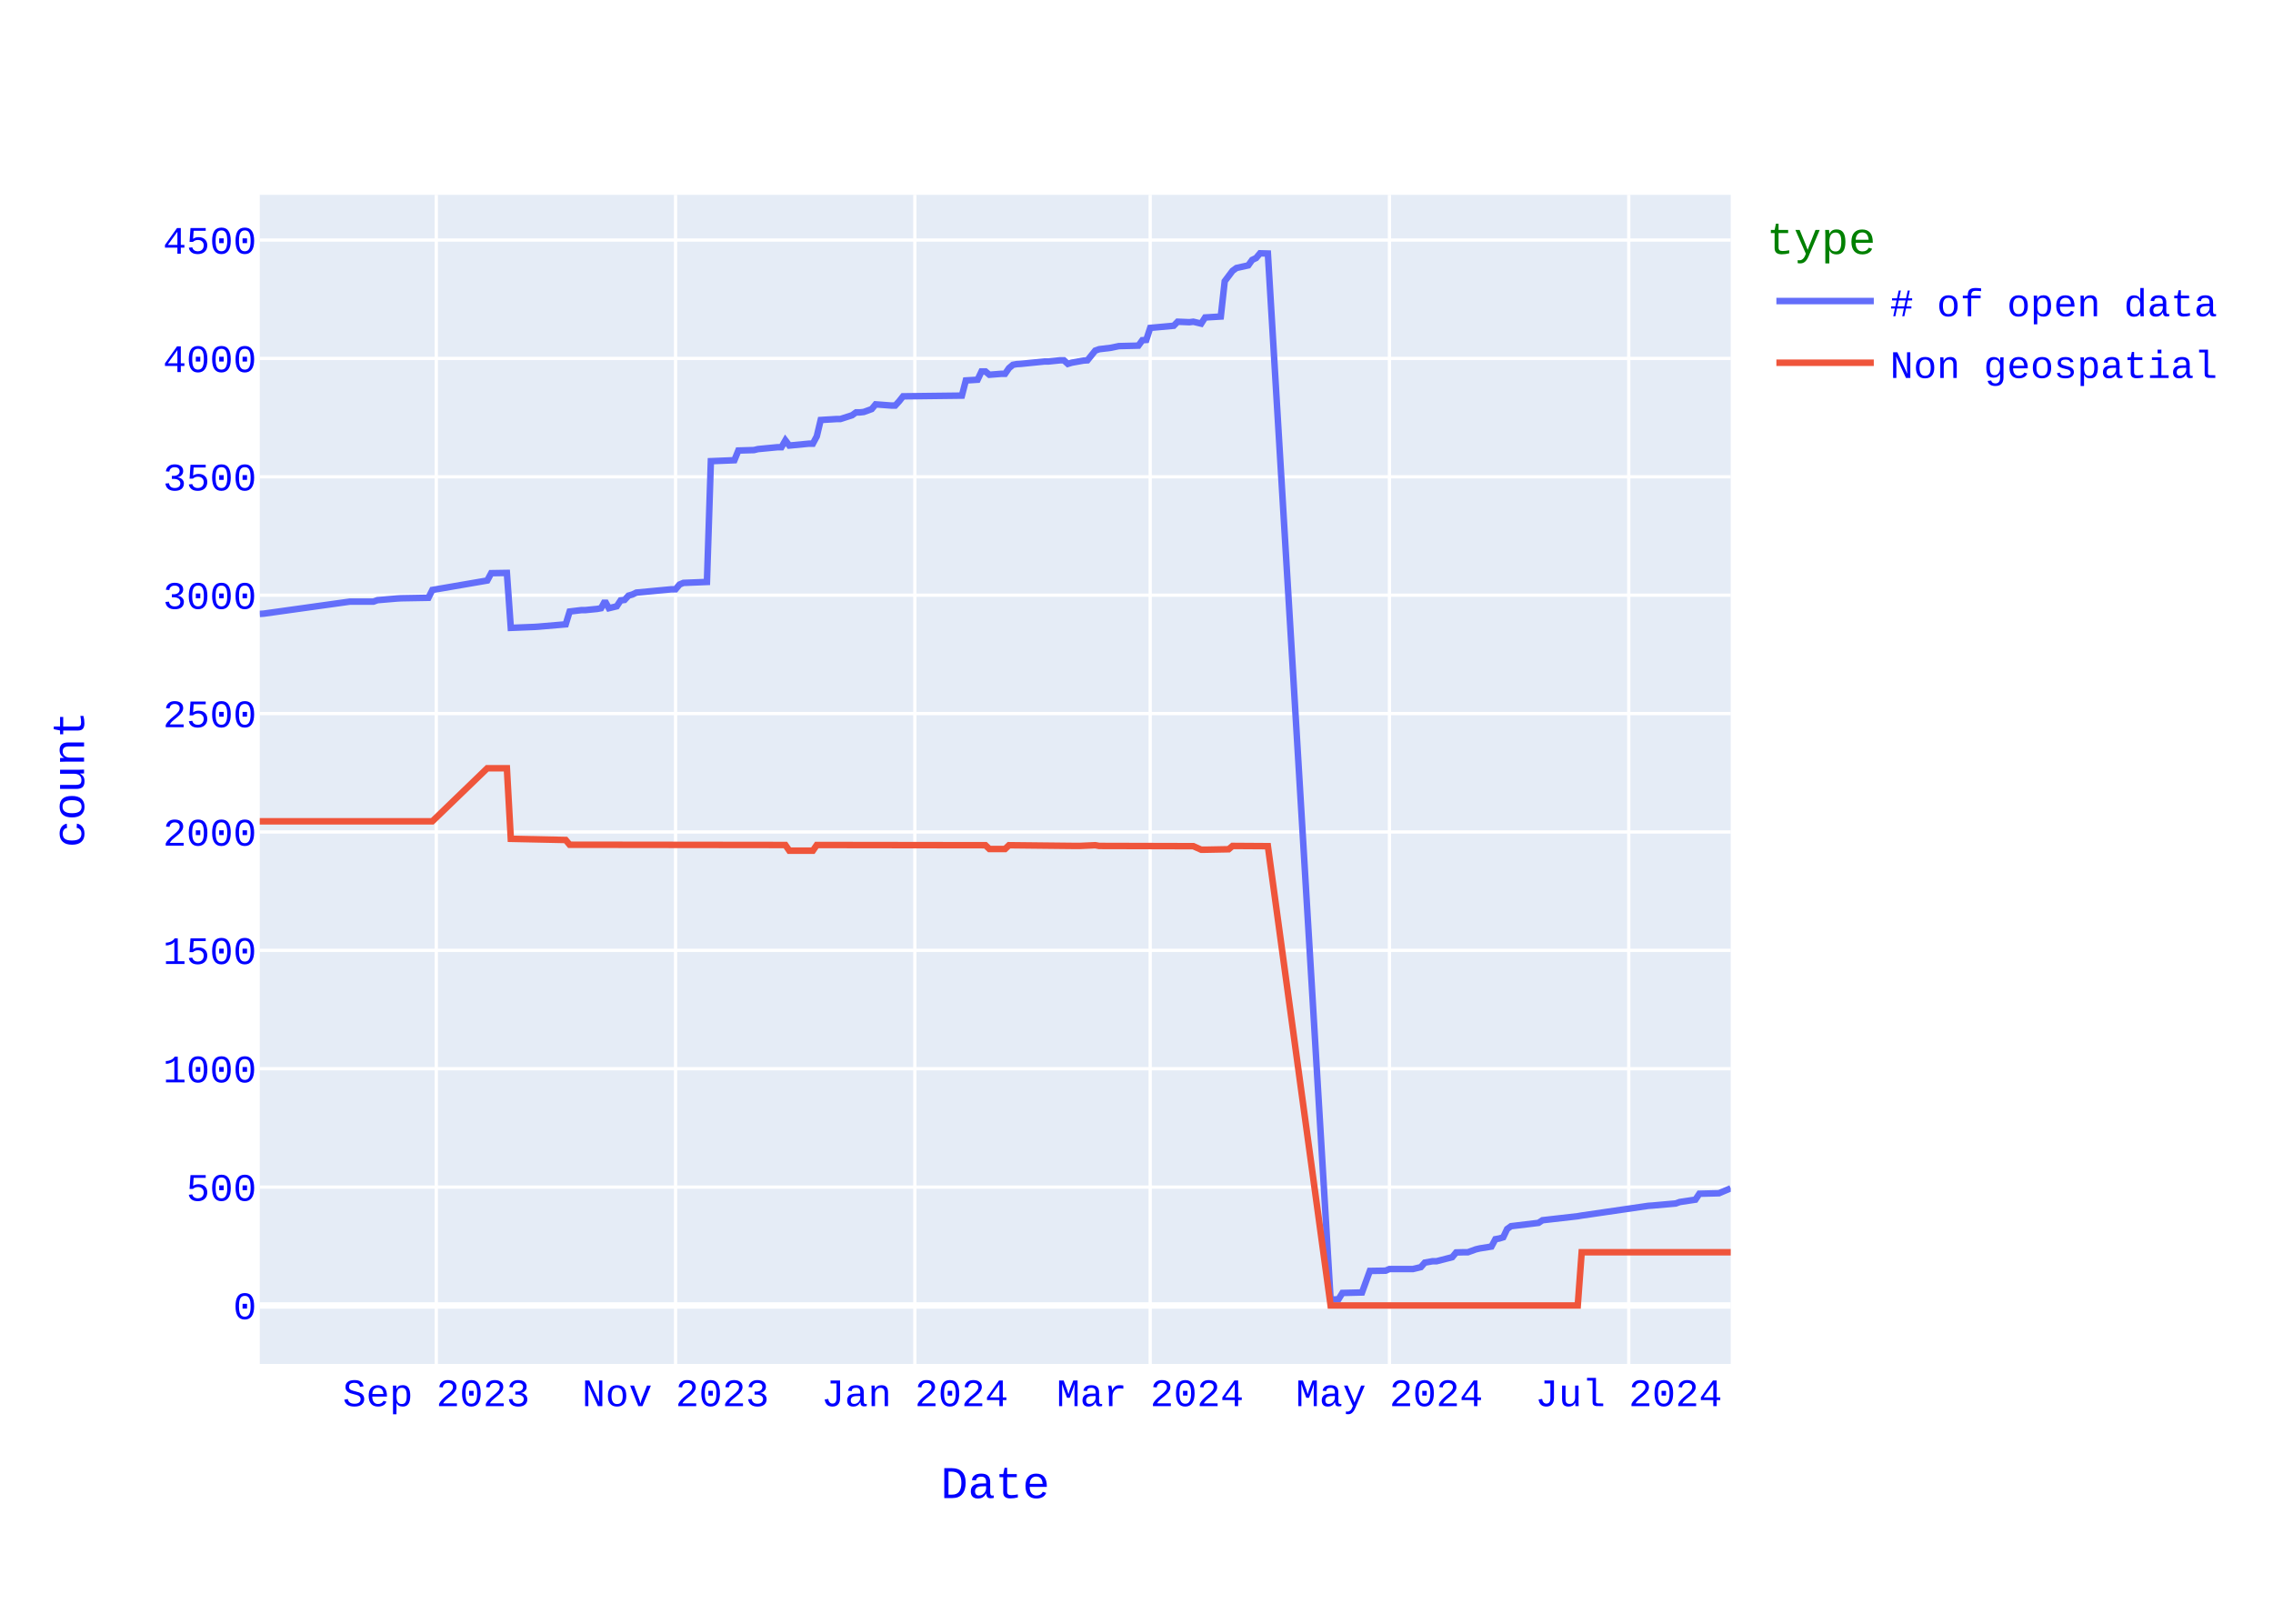
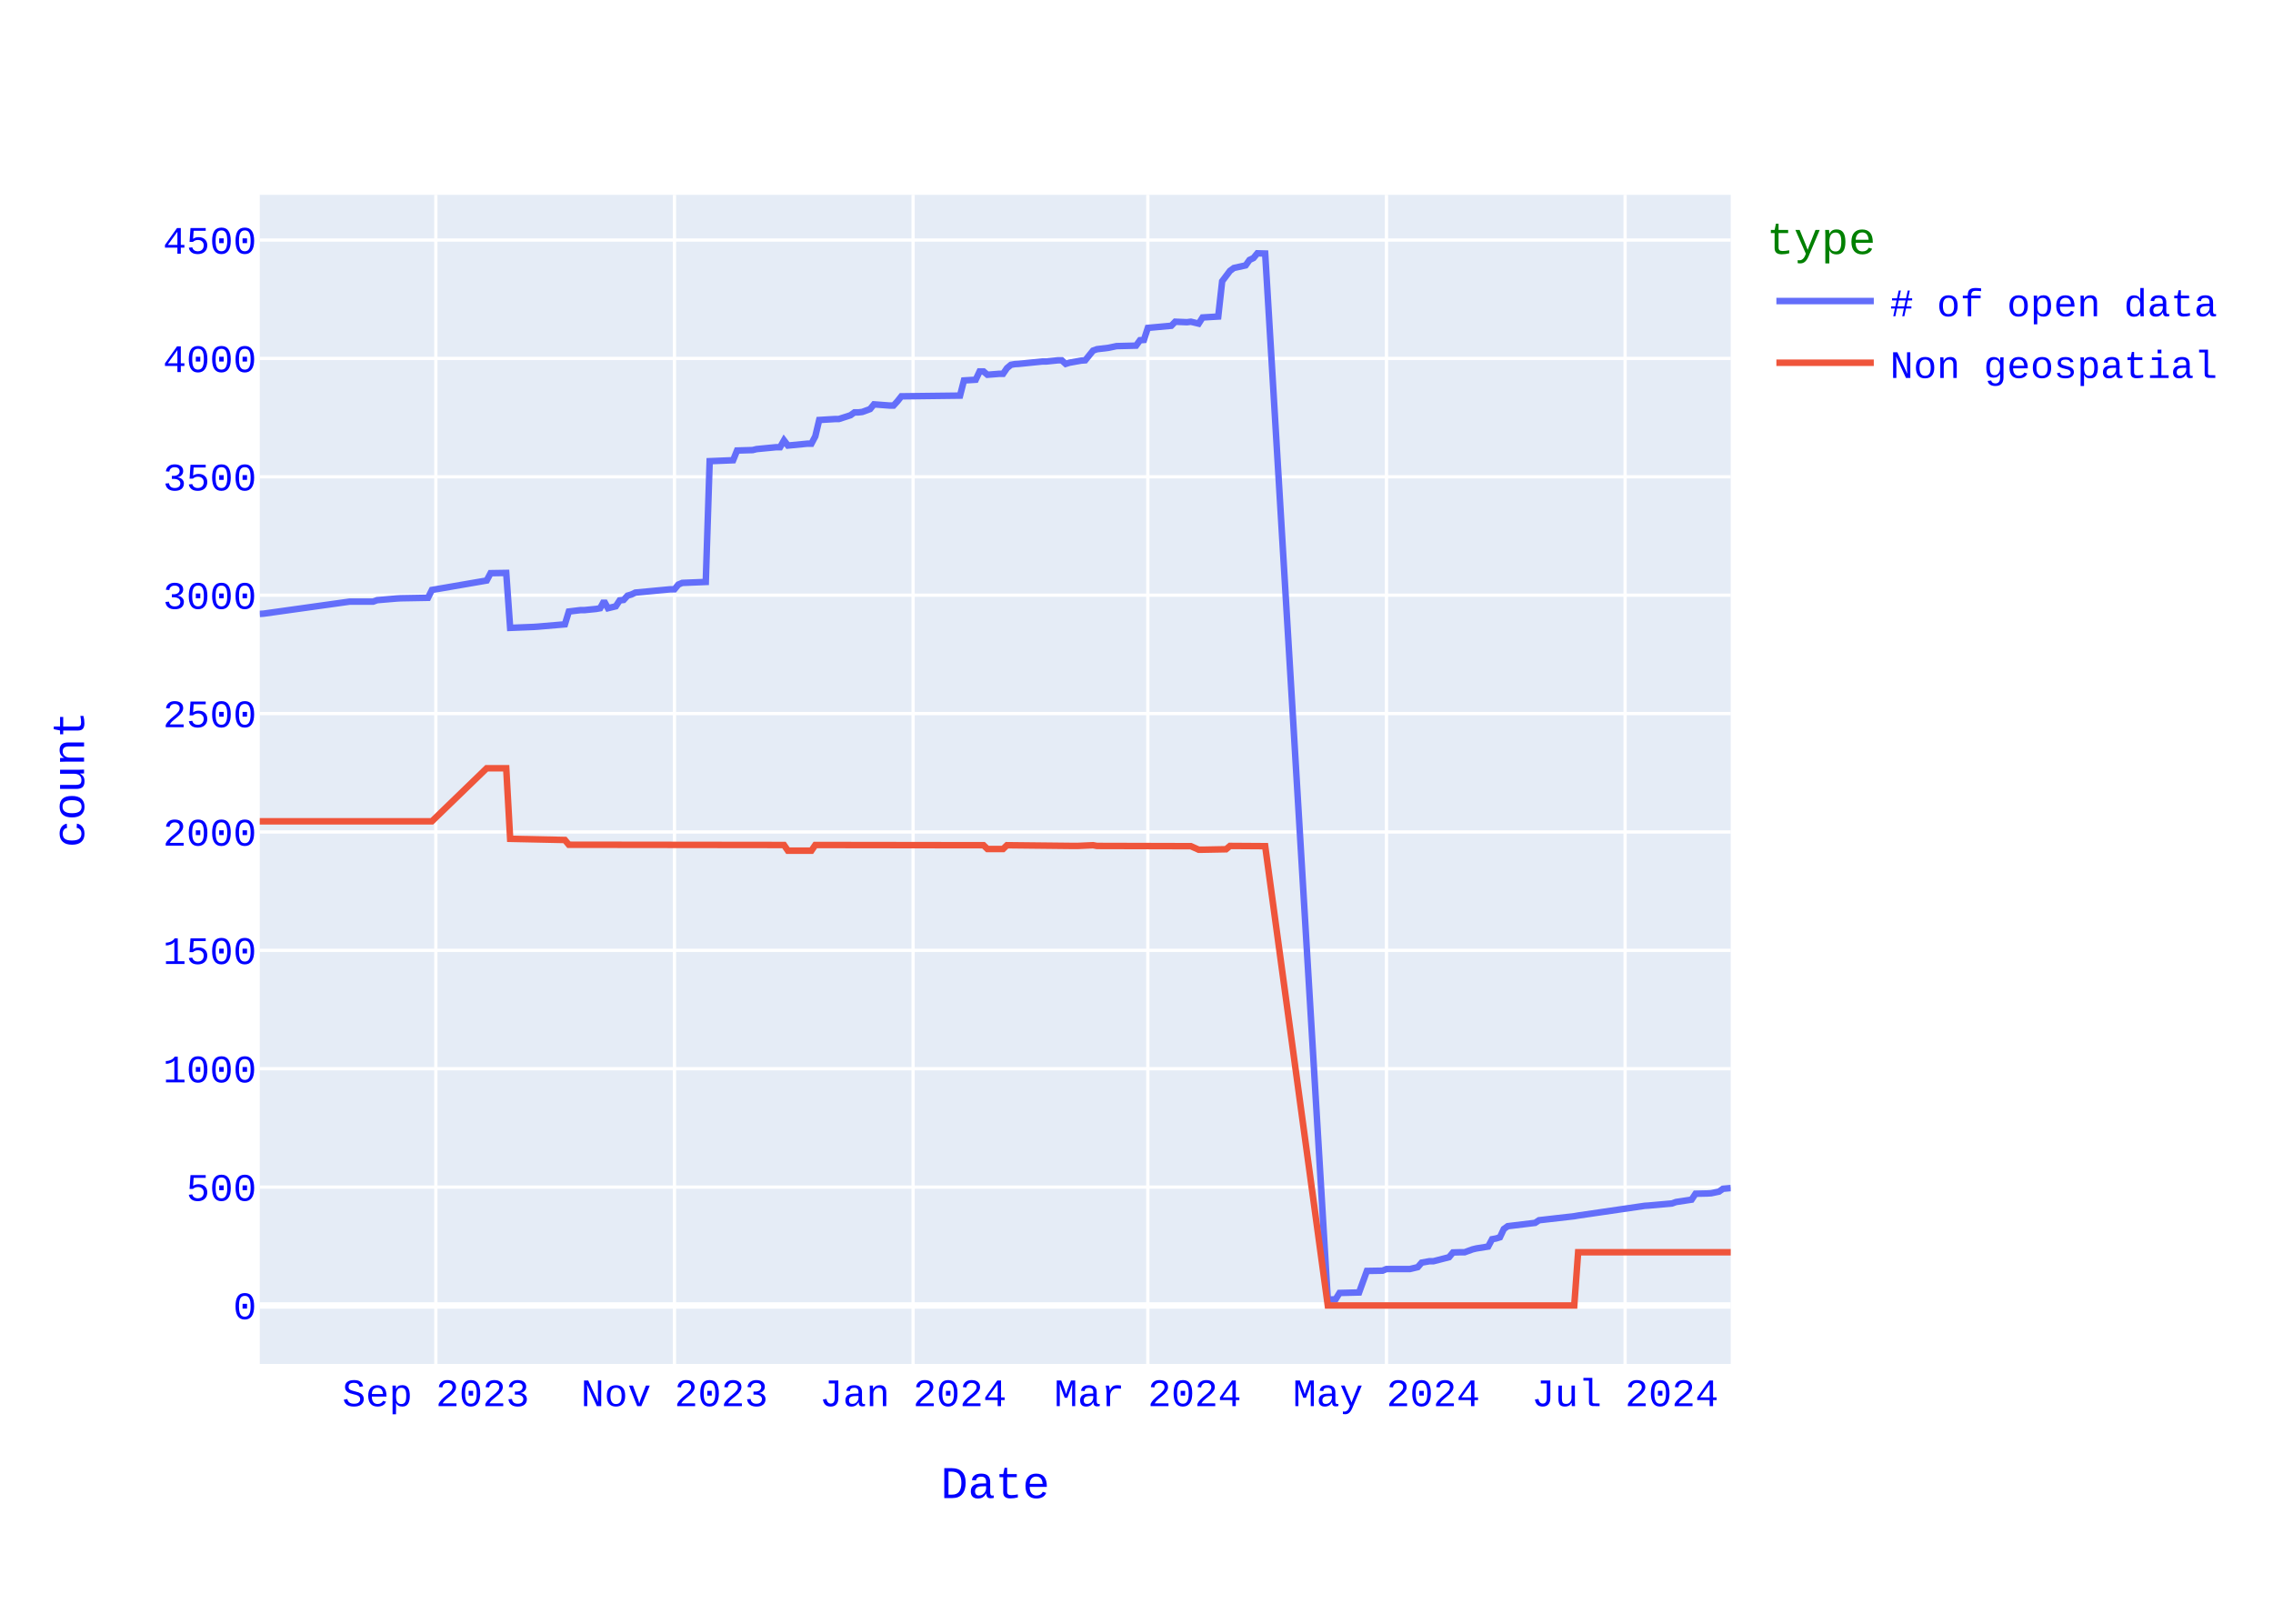
<svg xmlns="http://www.w3.org/2000/svg" class="main-svg" width="700" height="500" style="" viewBox="0 0 700 500">
  <rect x="0" y="0" width="700" height="500" style="fill: rgb(255, 255, 255); fill-opacity: 1;" />
-   <defs id="defs-d4d2ca">
+   <defs id="defs-478ce9">
    <g class="clips">
-       <clipPath id="clipd4d2caxyplot" class="plotclip">
+       <clipPath id="clip478ce9xyplot" class="plotclip">
        <rect width="453" height="360" />
      </clipPath>
-       <clipPath class="axesclip" id="clipd4d2cax">
+       <clipPath class="axesclip" id="clip478ce9x">
        <rect x="80" y="0" width="453" height="500" />
      </clipPath>
-       <clipPath class="axesclip" id="clipd4d2cay">
+       <clipPath class="axesclip" id="clip478ce9y">
        <rect x="0" y="60" width="700" height="360" />
      </clipPath>
-       <clipPath class="axesclip" id="clipd4d2caxy">
+       <clipPath class="axesclip" id="clip478ce9xy">
        <rect x="80" y="60" width="453" height="360" />
      </clipPath>
    </g>
    <g class="gradients" />
    <g class="patterns" />
  </defs>
  <g class="bglayer">
    <rect class="bg" x="80" y="60" width="453" height="360" style="fill: rgb(229, 236, 246); fill-opacity: 1; stroke-width: 0;" />
  </g>
  <g class="layer-below">
    <g class="imagelayer" />
    <g class="shapelayer" />
  </g>
  <g class="cartesianlayer">
    <g class="subplot xy">
      <g class="layer-subplot">
        <g class="shapelayer" />
        <g class="imagelayer" />
      </g>
      <g class="minor-gridlayer">
        <g class="x" />
        <g class="y" />
      </g>
      <g class="gridlayer">
        <g class="x">
-           <path class="xgrid crisp" transform="translate(134.36,0)" d="M0,60v360" style="stroke: rgb(255, 255, 255); stroke-opacity: 1; stroke-width: 1px;" />
-           <path class="xgrid crisp" transform="translate(208.05,0)" d="M0,60v360" style="stroke: rgb(255, 255, 255); stroke-opacity: 1; stroke-width: 1px;" />
-           <path class="xgrid crisp" transform="translate(281.74,0)" d="M0,60v360" style="stroke: rgb(255, 255, 255); stroke-opacity: 1; stroke-width: 1px;" />
-           <path class="xgrid crisp" transform="translate(354.22,0)" d="M0,60v360" style="stroke: rgb(255, 255, 255); stroke-opacity: 1; stroke-width: 1px;" />
-           <path class="xgrid crisp" transform="translate(427.9,0)" d="M0,60v360" style="stroke: rgb(255, 255, 255); stroke-opacity: 1; stroke-width: 1px;" />
-           <path class="xgrid crisp" transform="translate(501.59,0)" d="M0,60v360" style="stroke: rgb(255, 255, 255); stroke-opacity: 1; stroke-width: 1px;" />
+           <path class="xgrid crisp" transform="translate(134.22,0)" d="M0,60v360" style="stroke: rgb(255, 255, 255); stroke-opacity: 1; stroke-width: 1px;" />
+           <path class="xgrid crisp" transform="translate(207.71,0)" d="M0,60v360" style="stroke: rgb(255, 255, 255); stroke-opacity: 1; stroke-width: 1px;" />
+           <path class="xgrid crisp" transform="translate(281.2,0)" d="M0,60v360" style="stroke: rgb(255, 255, 255); stroke-opacity: 1; stroke-width: 1px;" />
+           <path class="xgrid crisp" transform="translate(353.49,0)" d="M0,60v360" style="stroke: rgb(255, 255, 255); stroke-opacity: 1; stroke-width: 1px;" />
+           <path class="xgrid crisp" transform="translate(426.98,0)" d="M0,60v360" style="stroke: rgb(255, 255, 255); stroke-opacity: 1; stroke-width: 1px;" />
+           <path class="xgrid crisp" transform="translate(500.47,0)" d="M0,60v360" style="stroke: rgb(255, 255, 255); stroke-opacity: 1; stroke-width: 1px;" />
        </g>
        <g class="y">
          <path class="ygrid crisp" transform="translate(0,365.55)" d="M80,0h453" style="stroke: rgb(255, 255, 255); stroke-opacity: 1; stroke-width: 1px;" />
          <path class="ygrid crisp" transform="translate(0,329.09)" d="M80,0h453" style="stroke: rgb(255, 255, 255); stroke-opacity: 1; stroke-width: 1px;" />
          <path class="ygrid crisp" transform="translate(0,292.64)" d="M80,0h453" style="stroke: rgb(255, 255, 255); stroke-opacity: 1; stroke-width: 1px;" />
          <path class="ygrid crisp" transform="translate(0,256.19)" d="M80,0h453" style="stroke: rgb(255, 255, 255); stroke-opacity: 1; stroke-width: 1px;" />
          <path class="ygrid crisp" transform="translate(0,219.73)" d="M80,0h453" style="stroke: rgb(255, 255, 255); stroke-opacity: 1; stroke-width: 1px;" />
          <path class="ygrid crisp" transform="translate(0,183.28)" d="M80,0h453" style="stroke: rgb(255, 255, 255); stroke-opacity: 1; stroke-width: 1px;" />
          <path class="ygrid crisp" transform="translate(0,146.82)" d="M80,0h453" style="stroke: rgb(255, 255, 255); stroke-opacity: 1; stroke-width: 1px;" />
          <path class="ygrid crisp" transform="translate(0,110.37)" d="M80,0h453" style="stroke: rgb(255, 255, 255); stroke-opacity: 1; stroke-width: 1px;" />
          <path class="ygrid crisp" transform="translate(0,73.92)" d="M80,0h453" style="stroke: rgb(255, 255, 255); stroke-opacity: 1; stroke-width: 1px;" />
        </g>
      </g>
      <g class="zerolinelayer">
        <path class="yzl zl crisp" transform="translate(0,402)" d="M80,0h453" style="stroke: rgb(255, 255, 255); stroke-opacity: 1; stroke-width: 2px;" />
      </g>
      <path class="xlines-below" />
      <path class="ylines-below" />
      <g class="overlines-below" />
      <g class="xaxislayer-below" />
      <g class="yaxislayer-below" />
      <g class="overaxes-below" />
-       <g class="plot" transform="translate(80,60)" clip-path="url(#clipd4d2caxyplot)">
+       <g class="plot" transform="translate(80,60)" clip-path="url(#clip478ce9xyplot)">
        <g class="scatterlayer mlayer">
-           <g class="trace scatter tracea0f58d" style="stroke-miterlimit: 2; opacity: 1;">
+           <g class="trace scatter trace7fa7f5" style="stroke-miterlimit: 2; opacity: 1;">
            <g class="fills" />
            <g class="errorbars" />
            <g class="lines">
-               <path class="js-line" d="M453,305.91L450.58,306.93L449.38,307.44L443.34,307.59L442.13,309.41L437.3,310.14L436.09,310.58L428.84,311.23L427.63,311.31L407.1,314.3L405.89,314.51L395.02,315.75L393.81,316.56L385.35,317.58L384.14,318.45L382.94,321L381.73,321.37L380.52,321.59L379.31,323.85L375.69,324.43L374.48,324.72L372.06,325.6L370.86,325.6L368.44,325.67L367.23,327.13L362.4,328.37L361.19,328.37L358.78,328.8L357.57,330.19L355.15,330.77L353.94,330.77L347.9,330.77L346.7,331.28L341.86,331.36L339.45,337.99L333.41,338.14L332.2,340.1L329.78,340.18L310.46,18.07L308.04,18L306.83,19.46L305.62,20.04L304.42,21.72L300.79,22.52L299.58,23.4L297.17,26.6L295.96,37.47L291.13,37.76L289.92,39.65L287.5,39.07L286.3,39.22L282.67,39.07L281.46,40.31L274.22,40.97L273.01,44.68L271.8,44.76L270.59,46.43L264.55,46.58L262.14,47.09L258.51,47.53L257.3,47.96L254.89,50.95L253.68,51.03L250.06,51.68L248.85,52.05L247.64,50.95L246.43,50.95L242.81,51.32L241.6,51.32L234.35,52.05L233.14,52.12L231.94,52.34L230.73,53.36L229.52,55.11L228.31,55.11L224.69,55.4L223.48,54.38L222.27,54.38L221.06,56.93L217.44,57.15L216.23,61.82L198.11,62.04L196.9,63.57L195.7,64.88L194.49,64.88L189.66,64.51L188.45,65.97L186.03,66.85L184.82,66.99L183.62,66.99L182.41,67.87L178.78,69.04L177.58,69.04L172.74,69.33L171.54,74.36L170.33,76.62L169.12,76.62L163.08,77.2L161.87,75.6L160.66,77.71L159.46,77.71L153.42,78.29L152.21,78.59L147.38,78.73L146.17,81.72L138.92,82.01L137.71,119.2L130.46,119.49L129.26,120L128.05,121.46L126.84,121.46L115.97,122.48L114.76,123.06L113.55,123.42L112.34,124.74L111.14,124.88L109.93,126.7L107.51,127.29L106.3,125.1L105.1,127.29L103.89,127.51L100.26,127.87L99.06,127.87L95.43,128.31L94.22,132.25L85.77,132.97L84.56,133.05L77.31,133.34L76.1,116.42L71.27,116.5L70.06,118.76L53.15,121.67L51.94,124.08L43.49,124.23L42.28,124.3L36.24,124.81L35.03,125.25L27.78,125.25L1.21,128.96L0,129.04" style="vector-effect: none; fill: none; stroke: rgb(99, 110, 250); stroke-opacity: 1; stroke-width: 2px; opacity: 1;" />
+               <path class="js-line" d="M453,305.84L450.59,306.06L449.39,306.93L446.98,307.44L445.77,307.51L442.16,307.59L440.95,309.41L436.13,310.14L434.93,310.58L427.7,311.23L426.49,311.31L406.01,314.3L404.81,314.51L393.97,315.75L392.76,316.56L384.33,317.58L383.12,318.45L381.92,321L380.71,321.37L379.51,321.59L378.3,323.85L374.69,324.43L373.48,324.72L371.07,325.6L369.87,325.6L367.46,325.67L366.26,327.13L361.44,328.37L360.23,328.37L357.82,328.8L356.62,330.19L354.21,330.77L353,330.77L346.98,330.77L345.77,331.28L340.95,331.36L338.55,337.99L332.52,338.14L331.32,340.1L328.91,340.18L309.63,18.07L307.22,18L306.02,19.46L304.81,20.04L303.61,21.72L299.99,22.52L298.79,23.4L296.38,26.6L295.17,37.47L290.35,37.76L289.15,39.65L286.74,39.07L285.53,39.22L281.92,39.07L280.72,40.31L273.49,40.97L272.28,44.68L271.08,44.76L269.87,46.43L263.85,46.58L261.44,47.09L257.82,47.53L256.62,47.96L254.21,50.95L253.01,51.03L249.39,51.68L248.19,52.05L246.98,50.95L245.78,50.95L242.16,51.32L240.96,51.32L233.73,52.05L232.52,52.12L231.32,52.34L230.11,53.36L228.91,55.11L227.7,55.11L224.09,55.4L222.89,54.38L221.68,54.38L220.48,56.93L216.86,57.15L215.66,61.82L197.59,62.04L196.38,63.57L195.18,64.88L193.97,64.88L189.15,64.51L187.95,65.97L185.54,66.85L184.33,66.99L183.13,66.99L181.92,67.87L178.31,69.04L177.1,69.04L172.28,69.33L171.08,74.36L169.88,76.62L168.67,76.62L162.65,77.2L161.44,75.6L160.24,77.71L159.03,77.71L153.01,78.29L151.8,78.59L146.98,78.73L145.78,81.72L138.55,82.01L137.35,119.2L130.12,119.49L128.91,120L127.71,121.46L126.5,121.46L115.66,122.48L114.45,123.06L113.25,123.42L112.05,124.74L110.84,124.88L109.64,126.7L107.23,127.29L106.02,125.1L104.82,127.29L103.61,127.51L100,127.87L98.79,127.87L95.18,128.31L93.97,132.25L85.54,132.97L84.34,133.05L77.11,133.34L75.9,116.42L71.08,116.5L69.88,118.76L53.01,121.67L51.81,124.08L43.37,124.23L42.17,124.3L36.14,124.81L34.94,125.25L27.71,125.25L1.2,128.96L0,129.04" style="vector-effect: none; fill: none; stroke: rgb(99, 110, 250); stroke-opacity: 1; stroke-width: 2px; opacity: 1;" />
            </g>
            <g class="points" />
            <g class="text" />
          </g>
-           <g class="trace scatter trace273e4d" style="stroke-miterlimit: 2; opacity: 1;">
+           <g class="trace scatter trace2162d6" style="stroke-miterlimit: 2; opacity: 1;">
            <g class="fills" />
            <g class="errorbars" />
            <g class="lines">
-               <path class="js-line" d="M453,325.6L407.1,325.6L405.89,342L329.78,342L310.46,200.56L299.58,200.49L298.38,201.51L291.13,201.65L289.92,201.65L287.5,200.56L286.3,200.56L258.51,200.49L257.3,200.27L252.47,200.49L251.26,200.49L230.73,200.27L229.52,201.43L224.69,201.43L223.48,200.27L171.54,200.2L170.33,201.95L163.08,201.95L161.87,200.2L95.43,200.12L94.22,198.66L77.31,198.3L76.1,176.57L70.06,176.57L53.15,192.9L0,192.9" style="vector-effect: none; fill: none; stroke: rgb(239, 85, 59); stroke-opacity: 1; stroke-width: 2px; opacity: 1;" />
+               <path class="js-line" d="M453,325.6L406.01,325.6L404.81,342L328.91,342L309.63,200.56L298.79,200.49L297.58,201.51L290.35,201.65L289.15,201.65L286.74,200.56L285.53,200.56L257.82,200.49L256.62,200.27L251.8,200.49L250.6,200.49L230.11,200.27L228.91,201.43L224.09,201.43L222.89,200.27L171.08,200.2L169.88,201.95L162.65,201.95L161.44,200.2L95.18,200.12L93.97,198.66L77.11,198.3L75.9,176.57L69.88,176.57L53.01,192.9L0,192.9" style="vector-effect: none; fill: none; stroke: rgb(239, 85, 59); stroke-opacity: 1; stroke-width: 2px; opacity: 1;" />
            </g>
            <g class="points" />
            <g class="text" />
          </g>
        </g>
      </g>
      <g class="overplot" />
      <path class="xlines-above crisp" d="M0,0" style="fill: none;" />
      <path class="ylines-above crisp" d="M0,0" style="fill: none;" />
      <g class="overlines-above" />
      <g class="xaxislayer-above">
        <g class="xtick">
-           <text text-anchor="middle" x="0" y="433" transform="translate(134.36,0)" style="font-family: 'Courier New'; font-size: 12px; fill: rgb(0, 0, 255); fill-opacity: 1; white-space: pre; opacity: 1;">Sep 2023</text>
-         </g>
-         <g class="xtick">
-           <text text-anchor="middle" x="0" y="433" style="font-family: 'Courier New'; font-size: 12px; fill: rgb(0, 0, 255); fill-opacity: 1; white-space: pre; opacity: 1;" transform="translate(208.05,0)">Nov 2023</text>
-         </g>
-         <g class="xtick">
-           <text text-anchor="middle" x="0" y="433" style="font-family: 'Courier New'; font-size: 12px; fill: rgb(0, 0, 255); fill-opacity: 1; white-space: pre; opacity: 1;" transform="translate(281.74,0)">Jan 2024</text>
-         </g>
-         <g class="xtick">
-           <text text-anchor="middle" x="0" y="433" style="font-family: 'Courier New'; font-size: 12px; fill: rgb(0, 0, 255); fill-opacity: 1; white-space: pre; opacity: 1;" transform="translate(354.22,0)">Mar 2024</text>
-         </g>
-         <g class="xtick">
-           <text text-anchor="middle" x="0" y="433" style="font-family: 'Courier New'; font-size: 12px; fill: rgb(0, 0, 255); fill-opacity: 1; white-space: pre; opacity: 1;" transform="translate(427.9,0)">May 2024</text>
-         </g>
-         <g class="xtick">
-           <text text-anchor="middle" x="0" y="433" style="font-family: 'Courier New'; font-size: 12px; fill: rgb(0, 0, 255); fill-opacity: 1; white-space: pre; opacity: 1;" transform="translate(501.59,0)">Jul 2024</text>
+           <text text-anchor="middle" x="0" y="433" transform="translate(134.22,0)" style="font-family: 'Courier New'; font-size: 12px; fill: rgb(0, 0, 255); fill-opacity: 1; white-space: pre; opacity: 1;">Sep 2023</text>
+         </g>
+         <g class="xtick">
+           <text text-anchor="middle" x="0" y="433" style="font-family: 'Courier New'; font-size: 12px; fill: rgb(0, 0, 255); fill-opacity: 1; white-space: pre; opacity: 1;" transform="translate(207.71,0)">Nov 2023</text>
+         </g>
+         <g class="xtick">
+           <text text-anchor="middle" x="0" y="433" style="font-family: 'Courier New'; font-size: 12px; fill: rgb(0, 0, 255); fill-opacity: 1; white-space: pre; opacity: 1;" transform="translate(281.2,0)">Jan 2024</text>
+         </g>
+         <g class="xtick">
+           <text text-anchor="middle" x="0" y="433" style="font-family: 'Courier New'; font-size: 12px; fill: rgb(0, 0, 255); fill-opacity: 1; white-space: pre; opacity: 1;" transform="translate(353.49,0)">Mar 2024</text>
+         </g>
+         <g class="xtick">
+           <text text-anchor="middle" x="0" y="433" style="font-family: 'Courier New'; font-size: 12px; fill: rgb(0, 0, 255); fill-opacity: 1; white-space: pre; opacity: 1;" transform="translate(426.98,0)">May 2024</text>
+         </g>
+         <g class="xtick">
+           <text text-anchor="middle" x="0" y="433" style="font-family: 'Courier New'; font-size: 12px; fill: rgb(0, 0, 255); fill-opacity: 1; white-space: pre; opacity: 1;" transform="translate(500.47,0)">Jul 2024</text>
        </g>
      </g>
      <g class="yaxislayer-above">
        <g class="ytick">
          <text text-anchor="end" x="79" y="4.2" transform="translate(0,402)" style="font-family: 'Courier New'; font-size: 12px; fill: rgb(0, 0, 255); fill-opacity: 1; white-space: pre; opacity: 1;">0</text>
        </g>
        <g class="ytick">
          <text text-anchor="end" x="79" y="4.2" style="font-family: 'Courier New'; font-size: 12px; fill: rgb(0, 0, 255); fill-opacity: 1; white-space: pre; opacity: 1;" transform="translate(0,365.55)">500</text>
        </g>
        <g class="ytick">
          <text text-anchor="end" x="79" y="4.2" style="font-family: 'Courier New'; font-size: 12px; fill: rgb(0, 0, 255); fill-opacity: 1; white-space: pre; opacity: 1;" transform="translate(0,329.09)">1000</text>
        </g>
        <g class="ytick">
          <text text-anchor="end" x="79" y="4.2" style="font-family: 'Courier New'; font-size: 12px; fill: rgb(0, 0, 255); fill-opacity: 1; white-space: pre; opacity: 1;" transform="translate(0,292.64)">1500</text>
        </g>
        <g class="ytick">
          <text text-anchor="end" x="79" y="4.2" style="font-family: 'Courier New'; font-size: 12px; fill: rgb(0, 0, 255); fill-opacity: 1; white-space: pre; opacity: 1;" transform="translate(0,256.19)">2000</text>
        </g>
        <g class="ytick">
          <text text-anchor="end" x="79" y="4.2" style="font-family: 'Courier New'; font-size: 12px; fill: rgb(0, 0, 255); fill-opacity: 1; white-space: pre; opacity: 1;" transform="translate(0,219.73)">2500</text>
        </g>
        <g class="ytick">
          <text text-anchor="end" x="79" y="4.2" style="font-family: 'Courier New'; font-size: 12px; fill: rgb(0, 0, 255); fill-opacity: 1; white-space: pre; opacity: 1;" transform="translate(0,183.28)">3000</text>
        </g>
        <g class="ytick">
          <text text-anchor="end" x="79" y="4.2" style="font-family: 'Courier New'; font-size: 12px; fill: rgb(0, 0, 255); fill-opacity: 1; white-space: pre; opacity: 1;" transform="translate(0,146.82)">3500</text>
        </g>
        <g class="ytick">
          <text text-anchor="end" x="79" y="4.2" style="font-family: 'Courier New'; font-size: 12px; fill: rgb(0, 0, 255); fill-opacity: 1; white-space: pre; opacity: 1;" transform="translate(0,110.37)">4000</text>
        </g>
        <g class="ytick">
          <text text-anchor="end" x="79" y="4.2" style="font-family: 'Courier New'; font-size: 12px; fill: rgb(0, 0, 255); fill-opacity: 1; white-space: pre; opacity: 1;" transform="translate(0,73.92)">4500</text>
        </g>
      </g>
      <g class="overaxes-above" />
    </g>
  </g>
  <g class="polarlayer" />
  <g class="smithlayer" />
  <g class="ternarylayer" />
  <g class="geolayer" />
  <g class="funnelarealayer" />
  <g class="pielayer" />
  <g class="iciclelayer" />
  <g class="treemaplayer" />
  <g class="sunburstlayer" />
  <g class="glimages" />
-   <defs id="topdefs-d4d2ca">
+   <defs id="topdefs-478ce9">
    <g class="clips" />
-     <clipPath id="legendd4d2ca">
+     <clipPath id="legend478ce9">
      <rect width="146" height="67" x="0" y="0" />
    </clipPath>
  </defs>
  <g class="layer-above">
    <g class="imagelayer" />
    <g class="shapelayer" />
  </g>
  <g class="infolayer">
    <g class="legend" pointer-events="all" transform="translate(542.06,60)">
      <rect class="bg" shape-rendering="crispEdges" style="stroke: rgb(68, 68, 68); stroke-opacity: 1; fill: rgb(255, 255, 255); fill-opacity: 1; stroke-width: 0px;" width="146" height="67" x="0" y="0" />
-       <g class="scrollbox" transform="" clip-path="url(#legendd4d2ca)">
+       <g class="scrollbox" transform="" clip-path="url(#legend478ce9)">
        <text class="legendtitletext" text-anchor="start" x="2" y="18.2" style="font-family: 'Courier New'; font-size: 14px; fill: rgb(0, 128, 0); fill-opacity: 1; white-space: pre;">type</text>
        <g class="groups" transform="">
          <g class="traces" transform="translate(0,32.7)" style="opacity: 1;">
            <text class="legendtext" text-anchor="start" x="40" y="4.68" style="font-family: 'Courier New'; font-size: 12px; fill: rgb(0, 0, 255); fill-opacity: 1; white-space: pre;"># of open data</text>
            <g class="layers" style="opacity: 1;">
              <g class="legendfill" />
              <g class="legendlines">
                <path class="js-line" d="M5,0h30" style="fill: none; stroke: rgb(99, 110, 250); stroke-opacity: 1; stroke-width: 2px;" />
              </g>
              <g class="legendsymbols">
                <g class="legendpoints" />
              </g>
            </g>
            <rect class="legendtoggle" x="0" y="-9.5" width="140.828" height="19" style="fill: rgb(0, 0, 0); fill-opacity: 0;" />
          </g>
        </g>
        <g class="groups" transform="">
          <g class="traces" transform="translate(0,51.7)" style="opacity: 1;">
            <text class="legendtext" text-anchor="start" x="40" y="4.68" style="font-family: 'Courier New'; font-size: 12px; fill: rgb(0, 0, 255); fill-opacity: 1; white-space: pre;">Non geospatial</text>
            <g class="layers" style="opacity: 1;">
              <g class="legendfill" />
              <g class="legendlines">
                <path class="js-line" d="M5,0h30" style="fill: none; stroke: rgb(239, 85, 59); stroke-opacity: 1; stroke-width: 2px;" />
              </g>
              <g class="legendsymbols">
                <g class="legendpoints" />
              </g>
            </g>
            <rect class="legendtoggle" x="0" y="-9.5" width="140.828" height="19" style="fill: rgb(0, 0, 0); fill-opacity: 0;" />
          </g>
        </g>
      </g>
      <rect class="scrollbar" rx="20" ry="3" width="0" height="0" style="fill: rgb(128, 139, 164); fill-opacity: 1;" x="0" y="0" />
    </g>
    <g class="g-gtitle" />
    <g class="g-xtitle">
      <text class="xtitle" x="306.5" y="461.3" text-anchor="middle" style="font-family: 'Courier New'; font-size: 14px; fill: rgb(0, 0, 255); opacity: 1; font-weight: normal; white-space: pre;">Date</text>
    </g>
    <g class="g-ytitle">
      <text class="ytitle" transform="rotate(-90,25.8875,240)" x="25.888" y="240" text-anchor="middle" style="font-family: 'Courier New'; font-size: 14px; fill: rgb(0, 0, 255); opacity: 1; font-weight: normal; white-space: pre;">count</text>
    </g>
  </g>
</svg>
